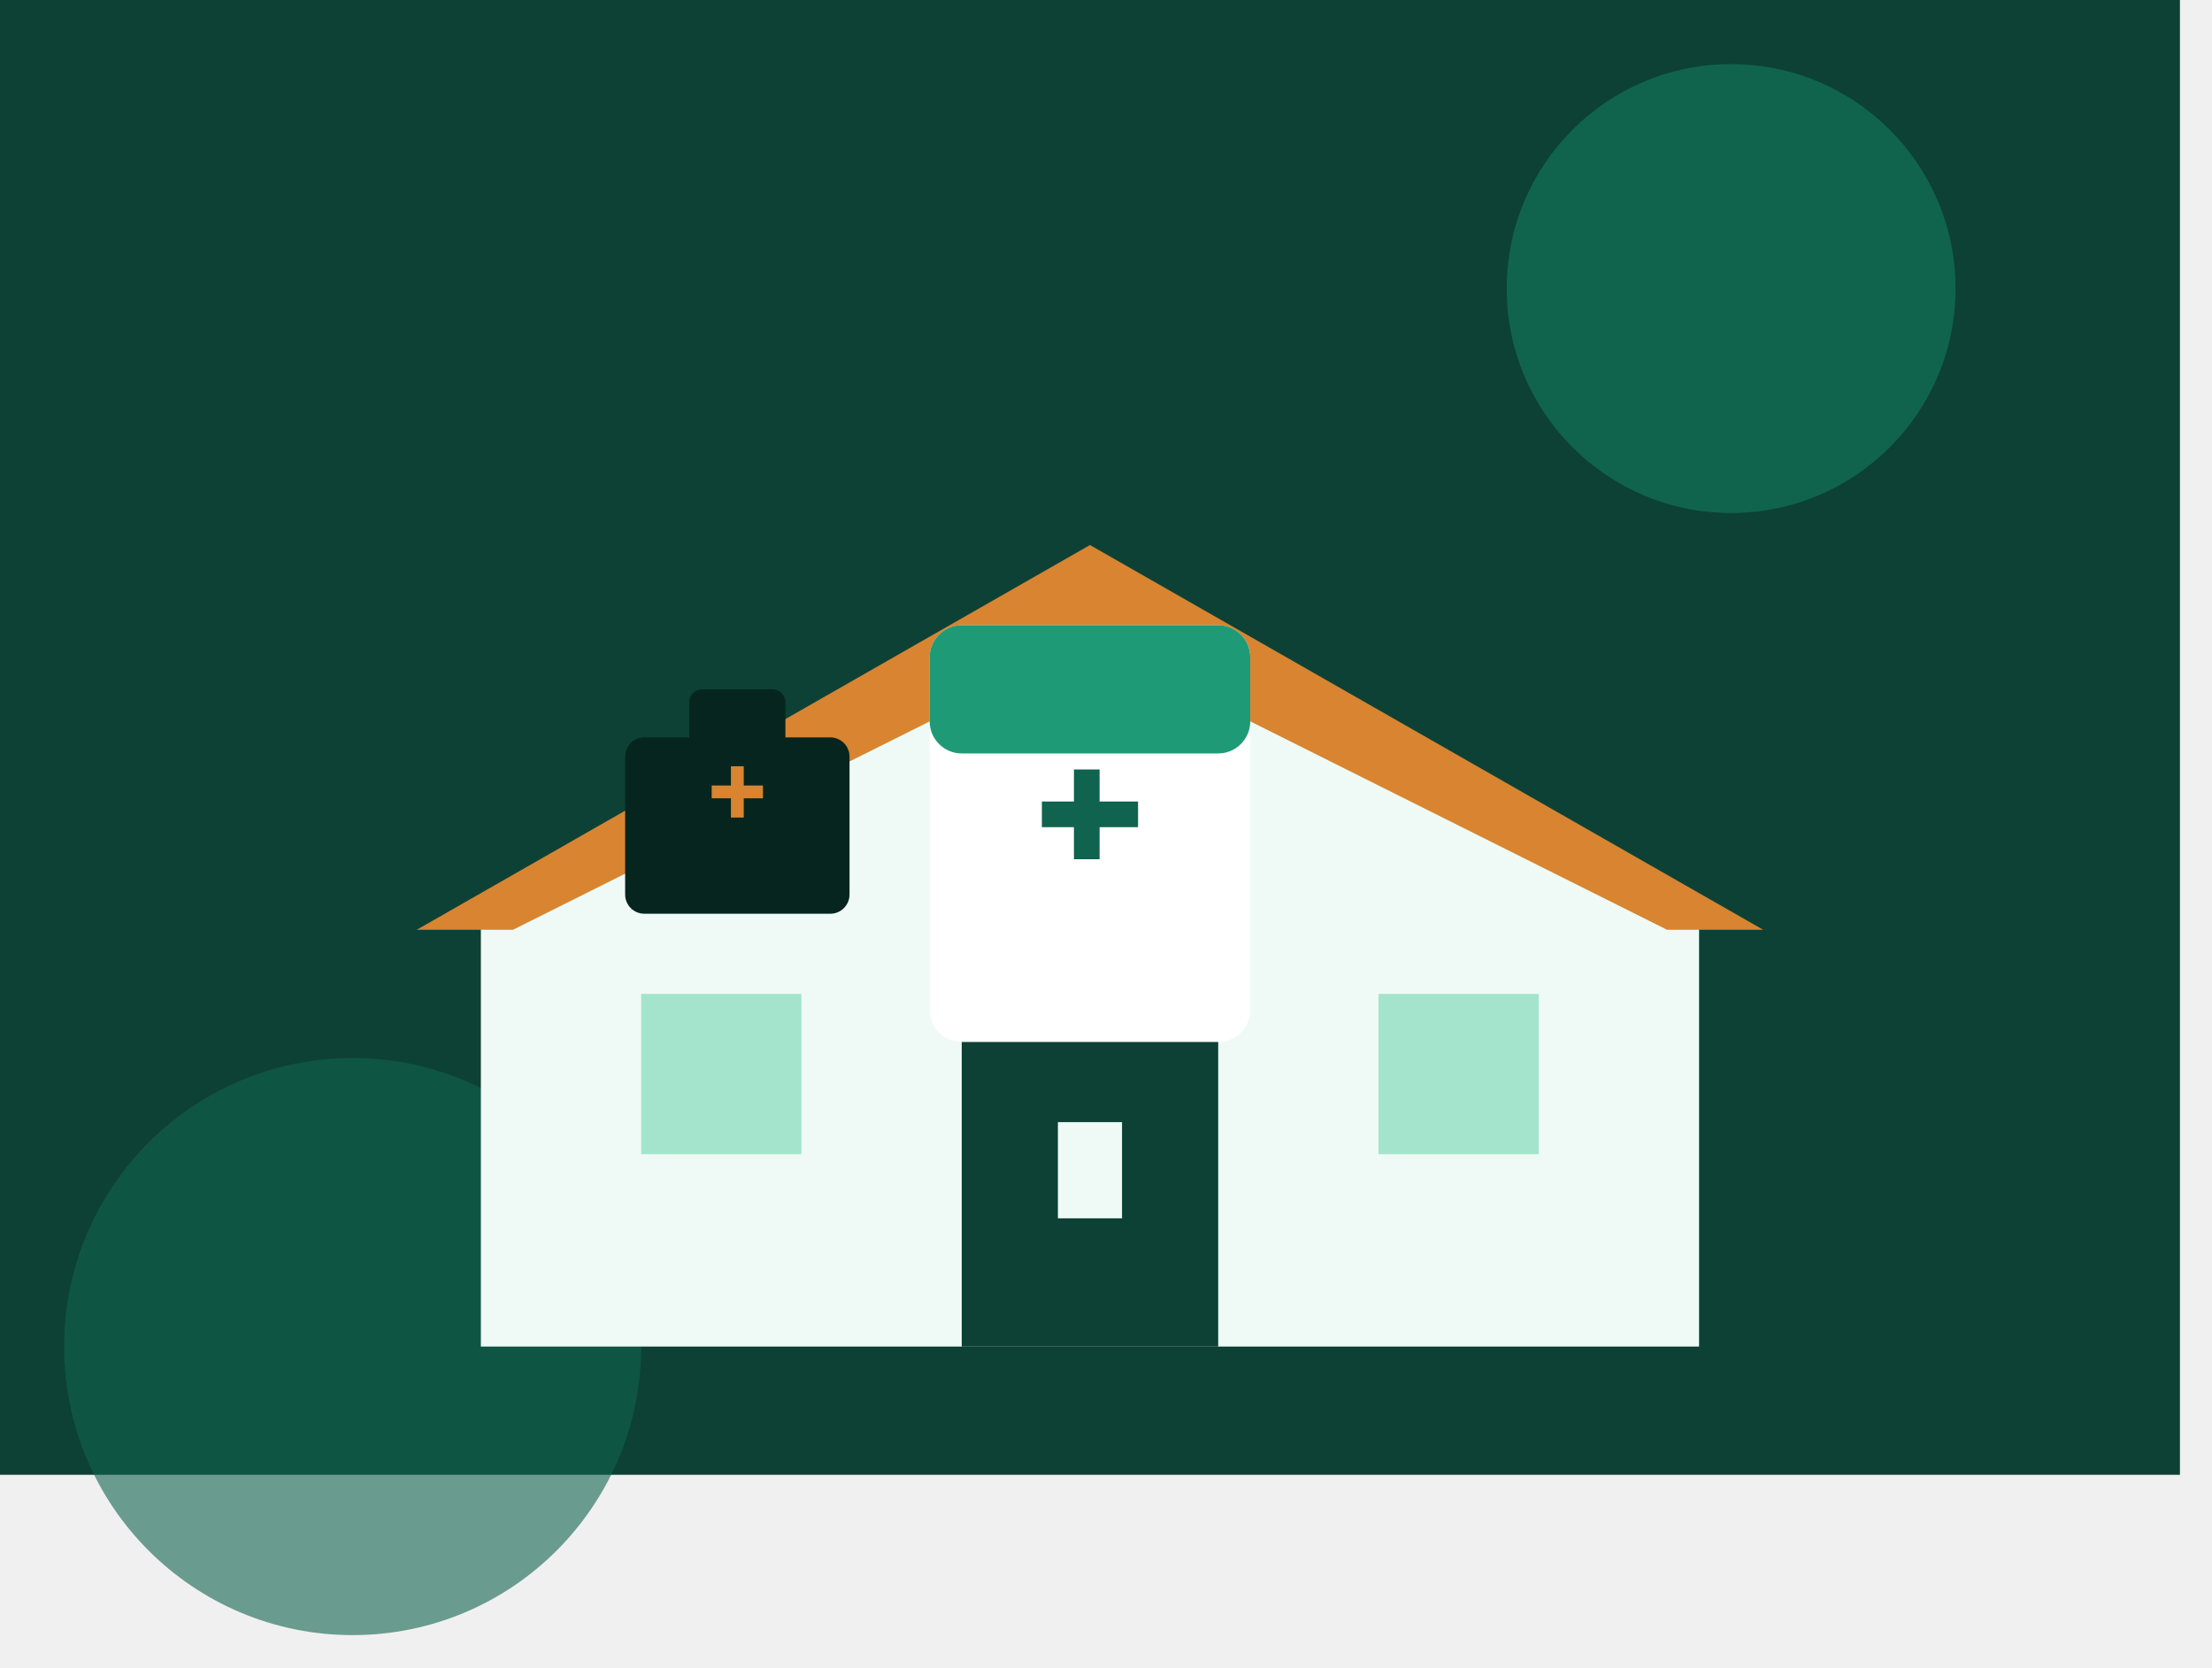
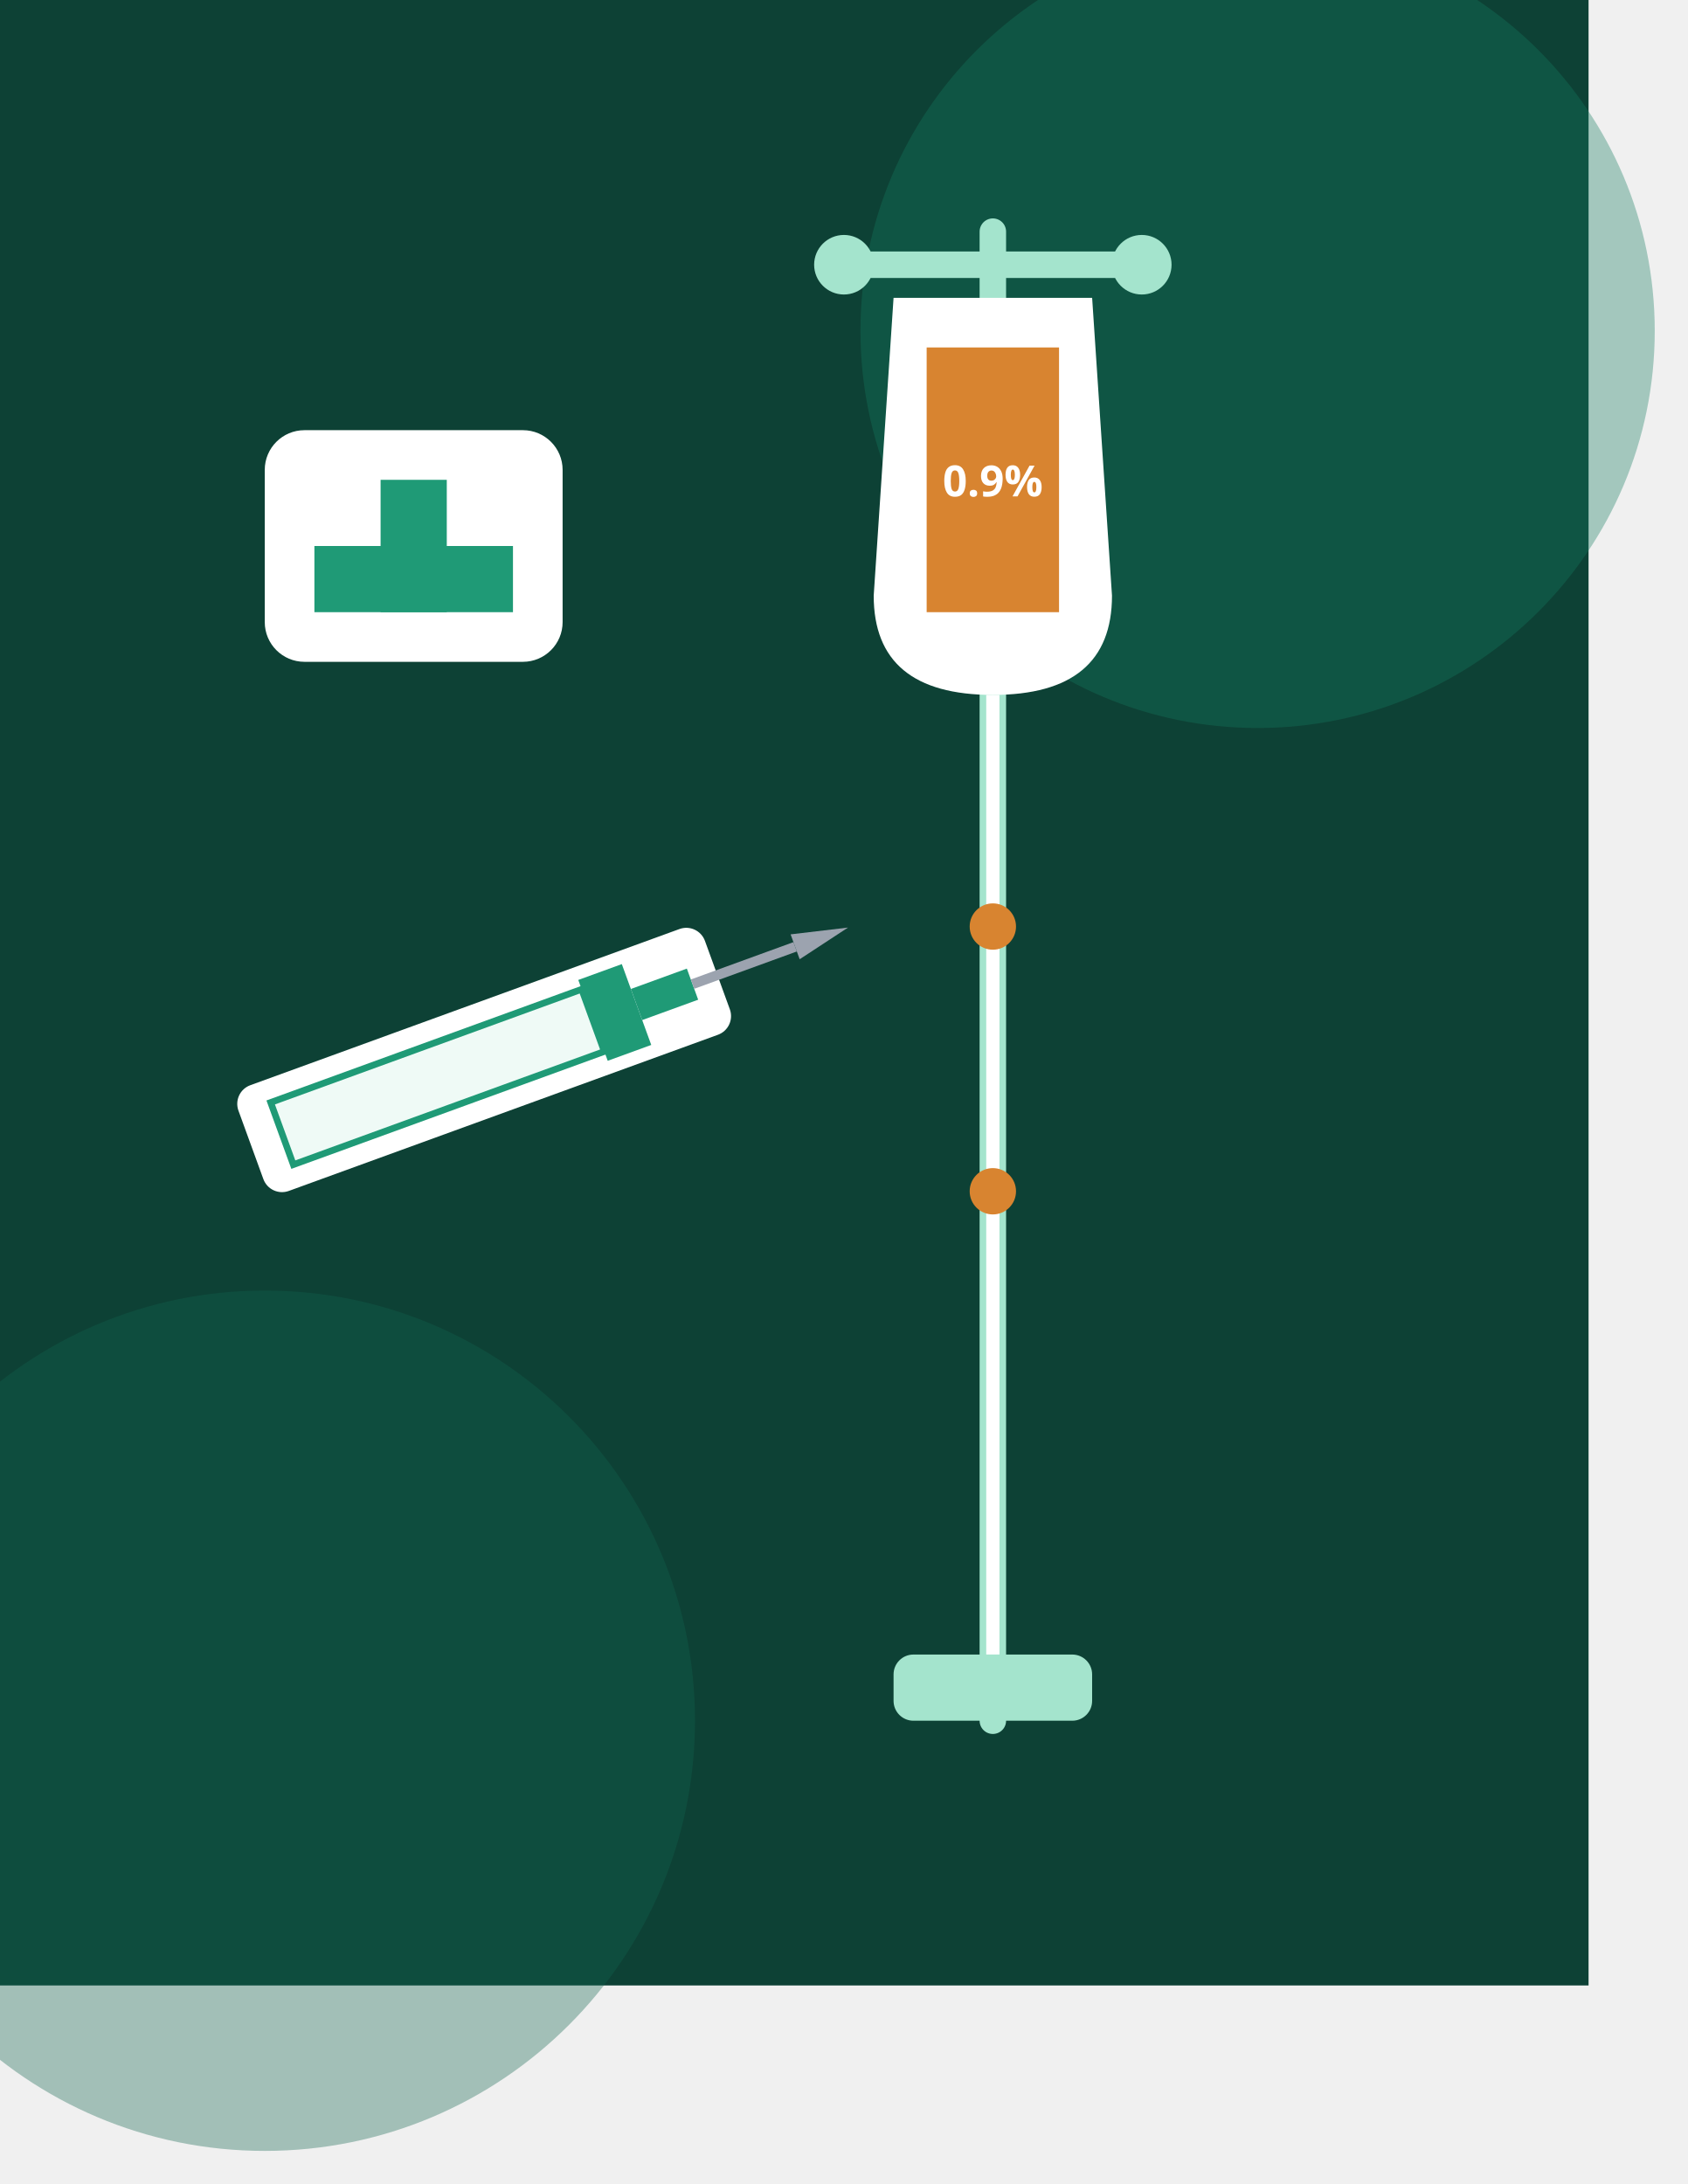
- <svg xmlns="http://www.w3.org/2000/svg" width="100%" viewBox="0 0 690 520" role="img" style="">
-   <rect x="0" y="0" width="680" height="460" fill="#0d4135" style="fill:rgb(13, 65, 53);stroke:none;color:rgb(11, 11, 11);stroke-width:1px;stroke-linecap:butt;stroke-linejoin:miter;opacity:1;font-family:anthropic-sans, -apple-system, BlinkMacSystemFont, &quot;Segoe UI&quot;, sans-serif;font-size:16px;font-weight:400;text-anchor:start;dominant-baseline:auto" />
-   <circle cx="540" cy="90" r="70" fill="#137b5f" opacity="0.6" style="fill:rgb(19, 123, 95);stroke:none;color:rgb(11, 11, 11);stroke-width:1px;stroke-linecap:butt;stroke-linejoin:miter;opacity:0.6;font-family:anthropic-sans, -apple-system, BlinkMacSystemFont, &quot;Segoe UI&quot;, sans-serif;font-size:16px;font-weight:400;text-anchor:start;dominant-baseline:auto" />
-   <circle cx="110" cy="420" r="90" fill="#10634e" opacity="0.6" style="fill:rgb(16, 99, 78);stroke:none;color:rgb(11, 11, 11);stroke-width:1px;stroke-linecap:butt;stroke-linejoin:miter;opacity:0.6;font-family:anthropic-sans, -apple-system, BlinkMacSystemFont, &quot;Segoe UI&quot;, sans-serif;font-size:16px;font-weight:400;text-anchor:start;dominant-baseline:auto" />
-   <path d="M 150 420 L 150 280 L 340 190 L 530 280 L 530 420 Z" fill="#effaf6" style="fill:rgb(239, 250, 246);stroke:none;color:rgb(11, 11, 11);stroke-width:1px;stroke-linecap:butt;stroke-linejoin:miter;opacity:1;font-family:anthropic-sans, -apple-system, BlinkMacSystemFont, &quot;Segoe UI&quot;, sans-serif;font-size:16px;font-weight:400;text-anchor:start;dominant-baseline:auto" />
-   <path d="M 130 290 L 340 170 L 550 290 L 520 290 L 340 200 L 160 290 Z" fill="#d88430" style="fill:rgb(216, 132, 48);stroke:none;color:rgb(11, 11, 11);stroke-width:1px;stroke-linecap:butt;stroke-linejoin:miter;opacity:1;font-family:anthropic-sans, -apple-system, BlinkMacSystemFont, &quot;Segoe UI&quot;, sans-serif;font-size:16px;font-weight:400;text-anchor:start;dominant-baseline:auto" />
-   <rect x="300" y="320" width="80" height="100" fill="#0d4135" style="fill:rgb(13, 65, 53);stroke:none;color:rgb(11, 11, 11);stroke-width:1px;stroke-linecap:butt;stroke-linejoin:miter;opacity:1;font-family:anthropic-sans, -apple-system, BlinkMacSystemFont, &quot;Segoe UI&quot;, sans-serif;font-size:16px;font-weight:400;text-anchor:start;dominant-baseline:auto" />
-   <rect x="330" y="350" width="20" height="30" fill="#effaf6" style="fill:rgb(239, 250, 246);stroke:none;color:rgb(11, 11, 11);stroke-width:1px;stroke-linecap:butt;stroke-linejoin:miter;opacity:1;font-family:anthropic-sans, -apple-system, BlinkMacSystemFont, &quot;Segoe UI&quot;, sans-serif;font-size:16px;font-weight:400;text-anchor:start;dominant-baseline:auto" />
-   <rect x="200" y="310" width="50" height="50" fill="#a4e4cd" style="fill:rgb(164, 228, 205);stroke:none;color:rgb(11, 11, 11);stroke-width:1px;stroke-linecap:butt;stroke-linejoin:miter;opacity:1;font-family:anthropic-sans, -apple-system, BlinkMacSystemFont, &quot;Segoe UI&quot;, sans-serif;font-size:16px;font-weight:400;text-anchor:start;dominant-baseline:auto" />
-   <rect x="430" y="310" width="50" height="50" fill="#a4e4cd" style="fill:rgb(164, 228, 205);stroke:none;color:rgb(11, 11, 11);stroke-width:1px;stroke-linecap:butt;stroke-linejoin:miter;opacity:1;font-family:anthropic-sans, -apple-system, BlinkMacSystemFont, &quot;Segoe UI&quot;, sans-serif;font-size:16px;font-weight:400;text-anchor:start;dominant-baseline:auto" />
-   <rect x="290" y="195" width="100" height="130" rx="10" fill="#ffffff" style="fill:rgb(255, 255, 255);stroke:none;color:rgb(11, 11, 11);stroke-width:1px;stroke-linecap:butt;stroke-linejoin:miter;opacity:1;font-family:anthropic-sans, -apple-system, BlinkMacSystemFont, &quot;Segoe UI&quot;, sans-serif;font-size:16px;font-weight:400;text-anchor:start;dominant-baseline:auto" />
-   <rect x="290" y="195" width="100" height="40" rx="10" fill="#1f9a76" style="fill:rgb(31, 154, 118);stroke:none;color:rgb(11, 11, 11);stroke-width:1px;stroke-linecap:butt;stroke-linejoin:miter;opacity:1;font-family:anthropic-sans, -apple-system, BlinkMacSystemFont, &quot;Segoe UI&quot;, sans-serif;font-size:16px;font-weight:400;text-anchor:start;dominant-baseline:auto" />
-   <rect x="325" y="250" width="30" height="8" fill="#10634e" style="fill:rgb(16, 99, 78);stroke:none;color:rgb(11, 11, 11);stroke-width:1px;stroke-linecap:butt;stroke-linejoin:miter;opacity:1;font-family:anthropic-sans, -apple-system, BlinkMacSystemFont, &quot;Segoe UI&quot;, sans-serif;font-size:16px;font-weight:400;text-anchor:start;dominant-baseline:auto" />
-   <rect x="335" y="240" width="8" height="28" fill="#10634e" style="fill:rgb(16, 99, 78);stroke:none;color:rgb(11, 11, 11);stroke-width:1px;stroke-linecap:butt;stroke-linejoin:miter;opacity:1;font-family:anthropic-sans, -apple-system, BlinkMacSystemFont, &quot;Segoe UI&quot;, sans-serif;font-size:16px;font-weight:400;text-anchor:start;dominant-baseline:auto" />
-   <rect x="195" y="230" width="70" height="55" rx="6" fill="#06251e" style="fill:rgb(6, 37, 30);stroke:none;color:rgb(11, 11, 11);stroke-width:1px;stroke-linecap:butt;stroke-linejoin:miter;opacity:1;font-family:anthropic-sans, -apple-system, BlinkMacSystemFont, &quot;Segoe UI&quot;, sans-serif;font-size:16px;font-weight:400;text-anchor:start;dominant-baseline:auto" />
-   <rect x="215" y="215" width="30" height="20" rx="4" fill="#06251e" style="fill:rgb(6, 37, 30);stroke:none;color:rgb(11, 11, 11);stroke-width:1px;stroke-linecap:butt;stroke-linejoin:miter;opacity:1;font-family:anthropic-sans, -apple-system, BlinkMacSystemFont, &quot;Segoe UI&quot;, sans-serif;font-size:16px;font-weight:400;text-anchor:start;dominant-baseline:auto" />
-   <rect x="222" y="245" width="16" height="4" fill="#d88430" style="fill:rgb(216, 132, 48);stroke:none;color:rgb(11, 11, 11);stroke-width:1px;stroke-linecap:butt;stroke-linejoin:miter;opacity:1;font-family:anthropic-sans, -apple-system, BlinkMacSystemFont, &quot;Segoe UI&quot;, sans-serif;font-size:16px;font-weight:400;text-anchor:start;dominant-baseline:auto" />
-   <rect x="228" y="239" width="4" height="16" fill="#d88430" style="fill:rgb(216, 132, 48);stroke:none;color:rgb(11, 11, 11);stroke-width:1px;stroke-linecap:butt;stroke-linejoin:miter;opacity:1;font-family:anthropic-sans, -apple-system, BlinkMacSystemFont, &quot;Segoe UI&quot;, sans-serif;font-size:16px;font-weight:400;text-anchor:start;dominant-baseline:auto" />
+ <svg xmlns="http://www.w3.org/2000/svg" width="100%" viewBox="0 0 510 660" role="img" style="">
+   <defs>
+     <mask id="imagine-text-gaps-2cuyx3" maskUnits="userSpaceOnUse">
+       <rect x="0" y="0" width="510" height="660" fill="white" />
+       <rect x="281.188" y="136.121" width="37.623" height="18.255" fill="black" rx="2" />
+     </mask>
+   </defs>
+   <rect x="0" y="0" width="480" height="600" fill="#0d4135" style="fill:rgb(13, 65, 53);stroke:none;color:rgb(11, 11, 11);stroke-width:1px;stroke-linecap:butt;stroke-linejoin:miter;opacity:1;font-family:anthropic-sans, -apple-system, BlinkMacSystemFont, &quot;Segoe UI&quot;, sans-serif;font-size:16px;font-weight:400;text-anchor:start;dominant-baseline:auto" />
+   <circle cx="380" cy="100" r="120" fill="#137b5f" opacity="0.35" style="fill:rgb(19, 123, 95);stroke:none;color:rgb(11, 11, 11);stroke-width:1px;stroke-linecap:butt;stroke-linejoin:miter;opacity:0.35;font-family:anthropic-sans, -apple-system, BlinkMacSystemFont, &quot;Segoe UI&quot;, sans-serif;font-size:16px;font-weight:400;text-anchor:start;dominant-baseline:auto" />
+   <circle cx="80" cy="520" r="130" fill="#10634e" opacity="0.35" style="fill:rgb(16, 99, 78);stroke:none;color:rgb(11, 11, 11);stroke-width:1px;stroke-linecap:butt;stroke-linejoin:miter;opacity:0.35;font-family:anthropic-sans, -apple-system, BlinkMacSystemFont, &quot;Segoe UI&quot;, sans-serif;font-size:16px;font-weight:400;text-anchor:start;dominant-baseline:auto" />
+   <line x1="300" y1="70" x2="300" y2="520" stroke="#a4e4cd" stroke-width="8" stroke-linecap="round" mask="url(#imagine-text-gaps-2cuyx3)" style="fill:rgb(0, 0, 0);stroke:rgb(164, 228, 205);color:rgb(11, 11, 11);stroke-width:8px;stroke-linecap:round;stroke-linejoin:miter;opacity:1;font-family:anthropic-sans, -apple-system, BlinkMacSystemFont, &quot;Segoe UI&quot;, sans-serif;font-size:16px;font-weight:400;text-anchor:start;dominant-baseline:auto" />
+   <line x1="255" y1="80" x2="345" y2="80" stroke="#a4e4cd" stroke-width="8" stroke-linecap="round" style="fill:rgb(0, 0, 0);stroke:rgb(164, 228, 205);color:rgb(11, 11, 11);stroke-width:8px;stroke-linecap:round;stroke-linejoin:miter;opacity:1;font-family:anthropic-sans, -apple-system, BlinkMacSystemFont, &quot;Segoe UI&quot;, sans-serif;font-size:16px;font-weight:400;text-anchor:start;dominant-baseline:auto" />
+   <circle cx="255" cy="80" r="9" fill="#a4e4cd" style="fill:rgb(164, 228, 205);stroke:none;color:rgb(11, 11, 11);stroke-width:1px;stroke-linecap:butt;stroke-linejoin:miter;opacity:1;font-family:anthropic-sans, -apple-system, BlinkMacSystemFont, &quot;Segoe UI&quot;, sans-serif;font-size:16px;font-weight:400;text-anchor:start;dominant-baseline:auto" />
+   <circle cx="345" cy="80" r="9" fill="#a4e4cd" style="fill:rgb(164, 228, 205);stroke:none;color:rgb(11, 11, 11);stroke-width:1px;stroke-linecap:butt;stroke-linejoin:miter;opacity:1;font-family:anthropic-sans, -apple-system, BlinkMacSystemFont, &quot;Segoe UI&quot;, sans-serif;font-size:16px;font-weight:400;text-anchor:start;dominant-baseline:auto" />
+   <path d="M 270 90 L 330 90 L 336 180 Q 336 210 300 210 Q 264 210 264 180 Z" fill="#ffffff" style="fill:rgb(255, 255, 255);stroke:none;color:rgb(11, 11, 11);stroke-width:1px;stroke-linecap:butt;stroke-linejoin:miter;opacity:1;font-family:anthropic-sans, -apple-system, BlinkMacSystemFont, &quot;Segoe UI&quot;, sans-serif;font-size:16px;font-weight:400;text-anchor:start;dominant-baseline:auto" />
+   <rect x="280" y="105" width="40" height="80" fill="#d88430" style="fill:rgb(216, 132, 48);stroke:none;color:rgb(11, 11, 11);stroke-width:1px;stroke-linecap:butt;stroke-linejoin:miter;opacity:1;font-family:anthropic-sans, -apple-system, BlinkMacSystemFont, &quot;Segoe UI&quot;, sans-serif;font-size:16px;font-weight:400;text-anchor:start;dominant-baseline:auto" />
+   <text x="300" y="150" text-anchor="middle" font-family="sans-serif" font-size="13" font-weight="700" fill="#ffffff" style="fill:rgb(255, 255, 255);stroke:none;color:rgb(11, 11, 11);stroke-width:1px;stroke-linecap:butt;stroke-linejoin:miter;opacity:1;font-family:sans-serif;font-size:13px;font-weight:700;text-anchor:middle;dominant-baseline:auto">0.9%</text>
+   <line x1="300" y1="210" x2="300" y2="500" stroke="#ffffff" stroke-width="4" style="fill:rgb(0, 0, 0);stroke:rgb(255, 255, 255);color:rgb(11, 11, 11);stroke-width:4px;stroke-linecap:butt;stroke-linejoin:miter;opacity:1;font-family:anthropic-sans, -apple-system, BlinkMacSystemFont, &quot;Segoe UI&quot;, sans-serif;font-size:16px;font-weight:400;text-anchor:start;dominant-baseline:auto" />
+   <circle cx="300" cy="280" r="7" fill="#d88430" style="fill:rgb(216, 132, 48);stroke:none;color:rgb(11, 11, 11);stroke-width:1px;stroke-linecap:butt;stroke-linejoin:miter;opacity:1;font-family:anthropic-sans, -apple-system, BlinkMacSystemFont, &quot;Segoe UI&quot;, sans-serif;font-size:16px;font-weight:400;text-anchor:start;dominant-baseline:auto" />
+   <circle cx="300" cy="360" r="7" fill="#d88430" style="fill:rgb(216, 132, 48);stroke:none;color:rgb(11, 11, 11);stroke-width:1px;stroke-linecap:butt;stroke-linejoin:miter;opacity:1;font-family:anthropic-sans, -apple-system, BlinkMacSystemFont, &quot;Segoe UI&quot;, sans-serif;font-size:16px;font-weight:400;text-anchor:start;dominant-baseline:auto" />
+   <rect x="270" y="500" width="60" height="20" rx="6" fill="#a4e4cd" style="fill:rgb(164, 228, 205);stroke:none;color:rgb(11, 11, 11);stroke-width:1px;stroke-linecap:butt;stroke-linejoin:miter;opacity:1;font-family:anthropic-sans, -apple-system, BlinkMacSystemFont, &quot;Segoe UI&quot;, sans-serif;font-size:16px;font-weight:400;text-anchor:start;dominant-baseline:auto" />
+   <g transform="translate(70,330) rotate(-20)" style="fill:rgb(0, 0, 0);stroke:none;color:rgb(11, 11, 11);stroke-width:1px;stroke-linecap:butt;stroke-linejoin:miter;opacity:1;font-family:anthropic-sans, -apple-system, BlinkMacSystemFont, &quot;Segoe UI&quot;, sans-serif;font-size:16px;font-weight:400;text-anchor:start;dominant-baseline:auto">
+     <rect x="0" y="0" width="150" height="34" rx="6" fill="#ffffff" style="fill:rgb(255, 255, 255);stroke:none;color:rgb(11, 11, 11);stroke-width:1px;stroke-linecap:butt;stroke-linejoin:miter;opacity:1;font-family:anthropic-sans, -apple-system, BlinkMacSystemFont, &quot;Segoe UI&quot;, sans-serif;font-size:16px;font-weight:400;text-anchor:start;dominant-baseline:auto" />
+     <rect x="10" y="7" width="100" height="20" fill="#effaf6" stroke="#1f9a76" stroke-width="2" style="fill:rgb(239, 250, 246);stroke:rgb(31, 154, 118);color:rgb(11, 11, 11);stroke-width:2px;stroke-linecap:butt;stroke-linejoin:miter;opacity:1;font-family:anthropic-sans, -apple-system, BlinkMacSystemFont, &quot;Segoe UI&quot;, sans-serif;font-size:16px;font-weight:400;text-anchor:start;dominant-baseline:auto" />
+     <rect x="110" y="4" width="14" height="26" fill="#1f9a76" style="fill:rgb(31, 154, 118);stroke:none;color:rgb(11, 11, 11);stroke-width:1px;stroke-linecap:butt;stroke-linejoin:miter;opacity:1;font-family:anthropic-sans, -apple-system, BlinkMacSystemFont, &quot;Segoe UI&quot;, sans-serif;font-size:16px;font-weight:400;text-anchor:start;dominant-baseline:auto" />
+     <rect x="124" y="12" width="18" height="10" fill="#1f9a76" style="fill:rgb(31, 154, 118);stroke:none;color:rgb(11, 11, 11);stroke-width:1px;stroke-linecap:butt;stroke-linejoin:miter;opacity:1;font-family:anthropic-sans, -apple-system, BlinkMacSystemFont, &quot;Segoe UI&quot;, sans-serif;font-size:16px;font-weight:400;text-anchor:start;dominant-baseline:auto" />
+     <line x1="142" y1="17" x2="175" y2="17" stroke="#9ca3af" stroke-width="3" style="fill:rgb(0, 0, 0);stroke:rgb(156, 163, 175);color:rgb(11, 11, 11);stroke-width:3px;stroke-linecap:butt;stroke-linejoin:miter;opacity:1;font-family:anthropic-sans, -apple-system, BlinkMacSystemFont, &quot;Segoe UI&quot;, sans-serif;font-size:16px;font-weight:400;text-anchor:start;dominant-baseline:auto" />
+     <polygon points="175,13 192,17 175,21" fill="#9ca3af" style="fill:rgb(156, 163, 175);stroke:none;color:rgb(11, 11, 11);stroke-width:1px;stroke-linecap:butt;stroke-linejoin:miter;opacity:1;font-family:anthropic-sans, -apple-system, BlinkMacSystemFont, &quot;Segoe UI&quot;, sans-serif;font-size:16px;font-weight:400;text-anchor:start;dominant-baseline:auto" />
+   </g>
+   <rect x="80" y="130" width="90" height="70" rx="12" fill="#ffffff" style="fill:rgb(255, 255, 255);stroke:none;color:rgb(11, 11, 11);stroke-width:1px;stroke-linecap:butt;stroke-linejoin:miter;opacity:1;font-family:anthropic-sans, -apple-system, BlinkMacSystemFont, &quot;Segoe UI&quot;, sans-serif;font-size:16px;font-weight:400;text-anchor:start;dominant-baseline:auto" />
+   <rect x="115" y="145" width="20" height="40" fill="#1f9a76" style="fill:rgb(31, 154, 118);stroke:none;color:rgb(11, 11, 11);stroke-width:1px;stroke-linecap:butt;stroke-linejoin:miter;opacity:1;font-family:anthropic-sans, -apple-system, BlinkMacSystemFont, &quot;Segoe UI&quot;, sans-serif;font-size:16px;font-weight:400;text-anchor:start;dominant-baseline:auto" />
+   <rect x="95" y="165" width="60" height="20" fill="#1f9a76" style="fill:rgb(31, 154, 118);stroke:none;color:rgb(11, 11, 11);stroke-width:1px;stroke-linecap:butt;stroke-linejoin:miter;opacity:1;font-family:anthropic-sans, -apple-system, BlinkMacSystemFont, &quot;Segoe UI&quot;, sans-serif;font-size:16px;font-weight:400;text-anchor:start;dominant-baseline:auto" />
</svg>
